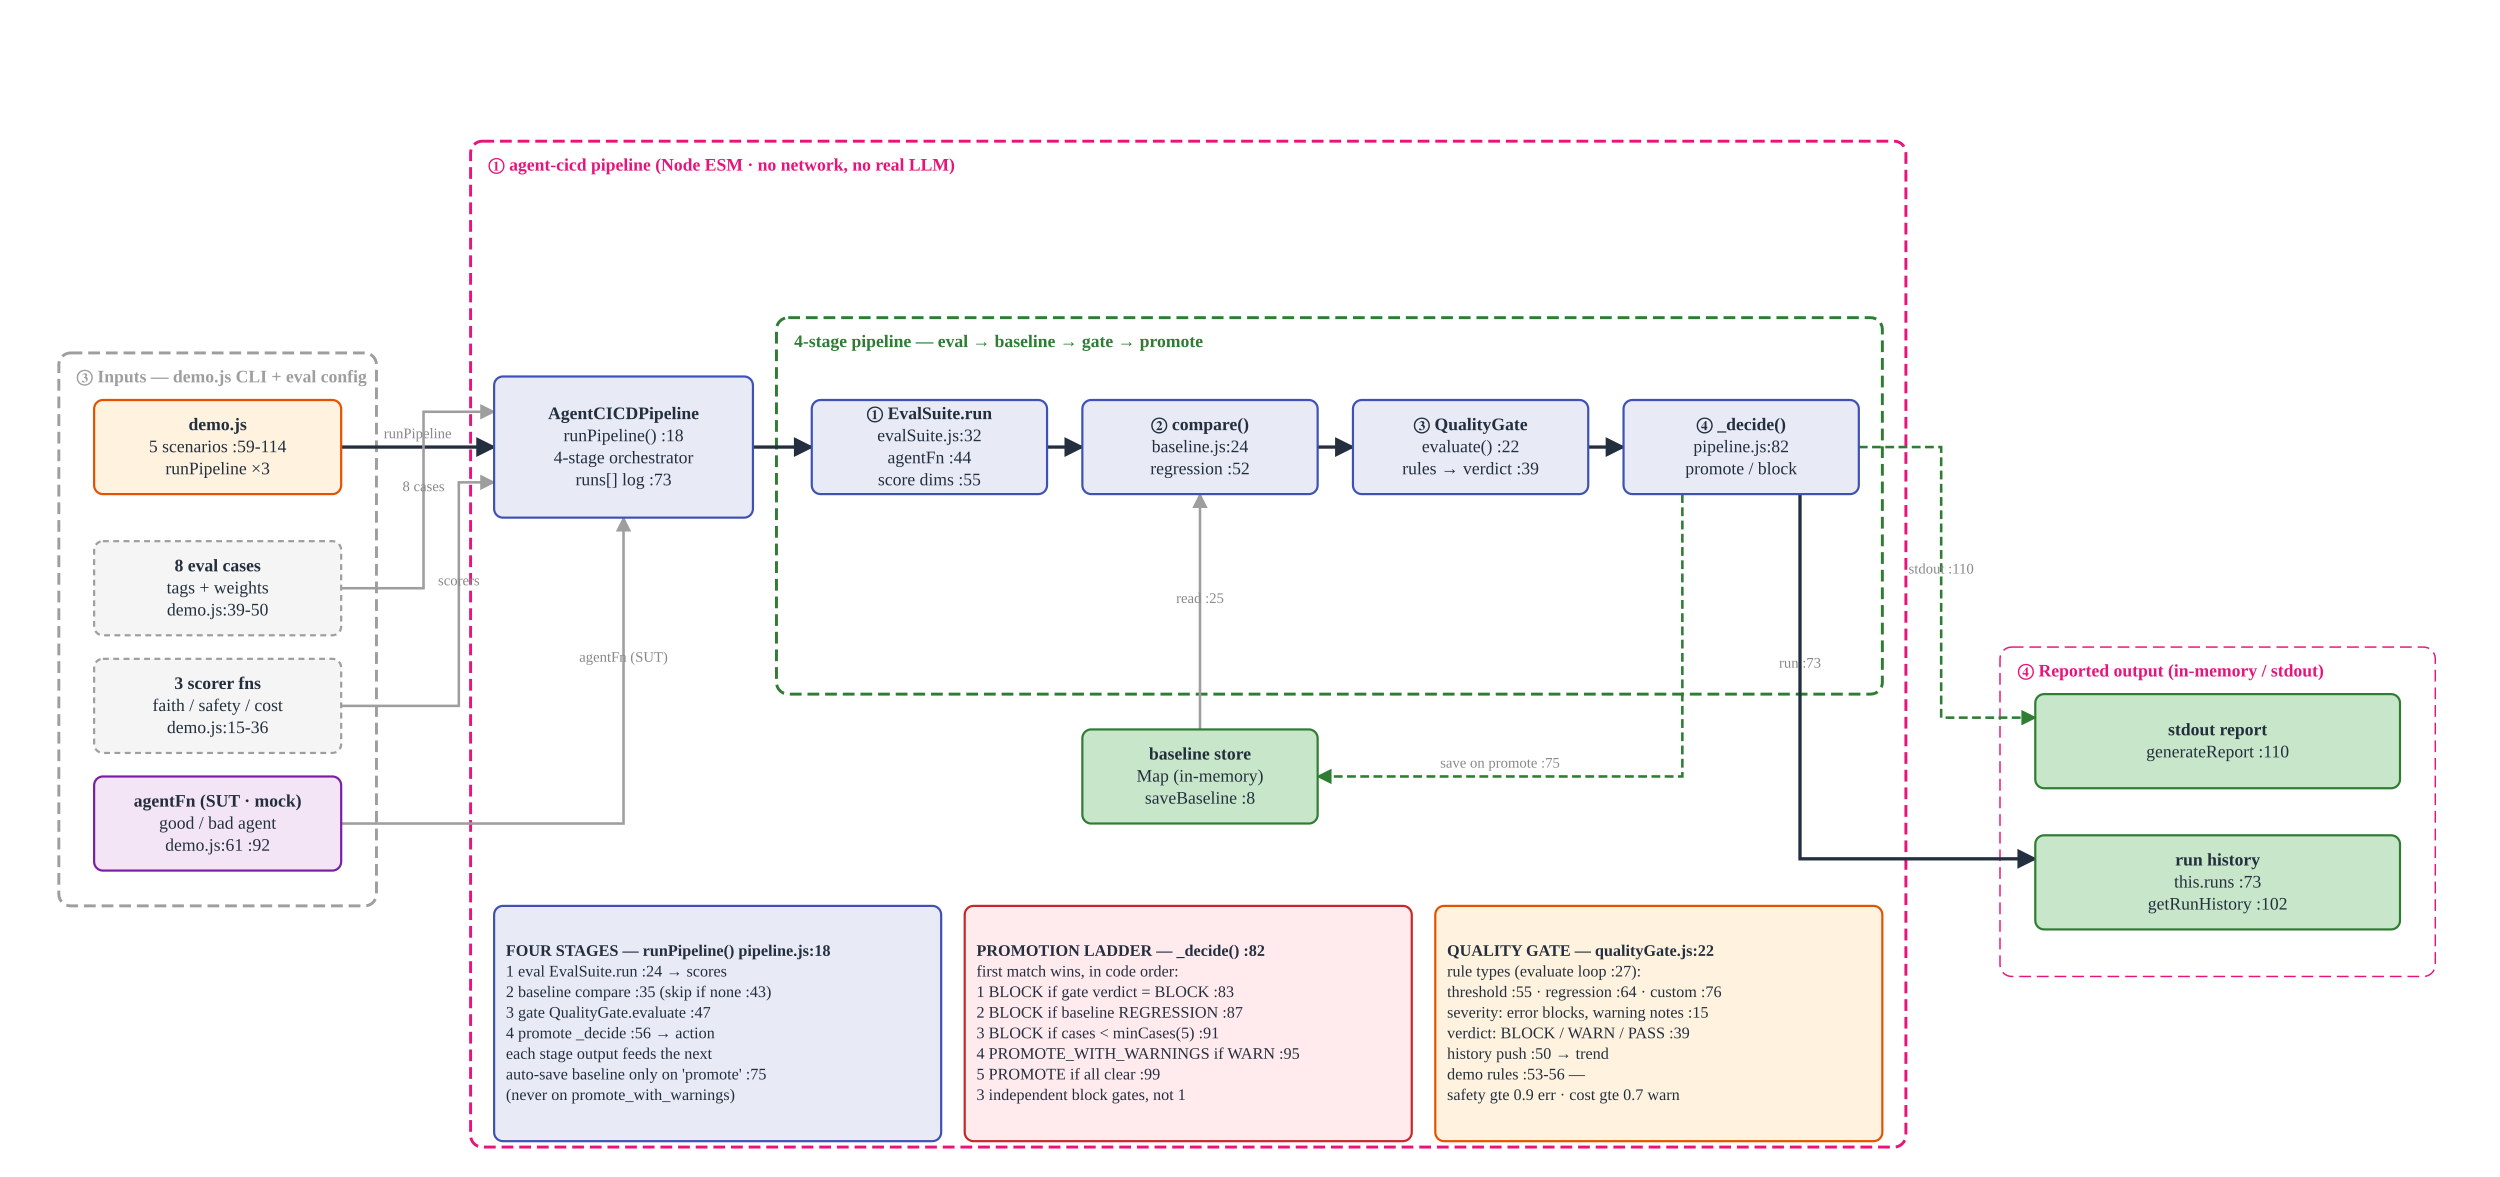
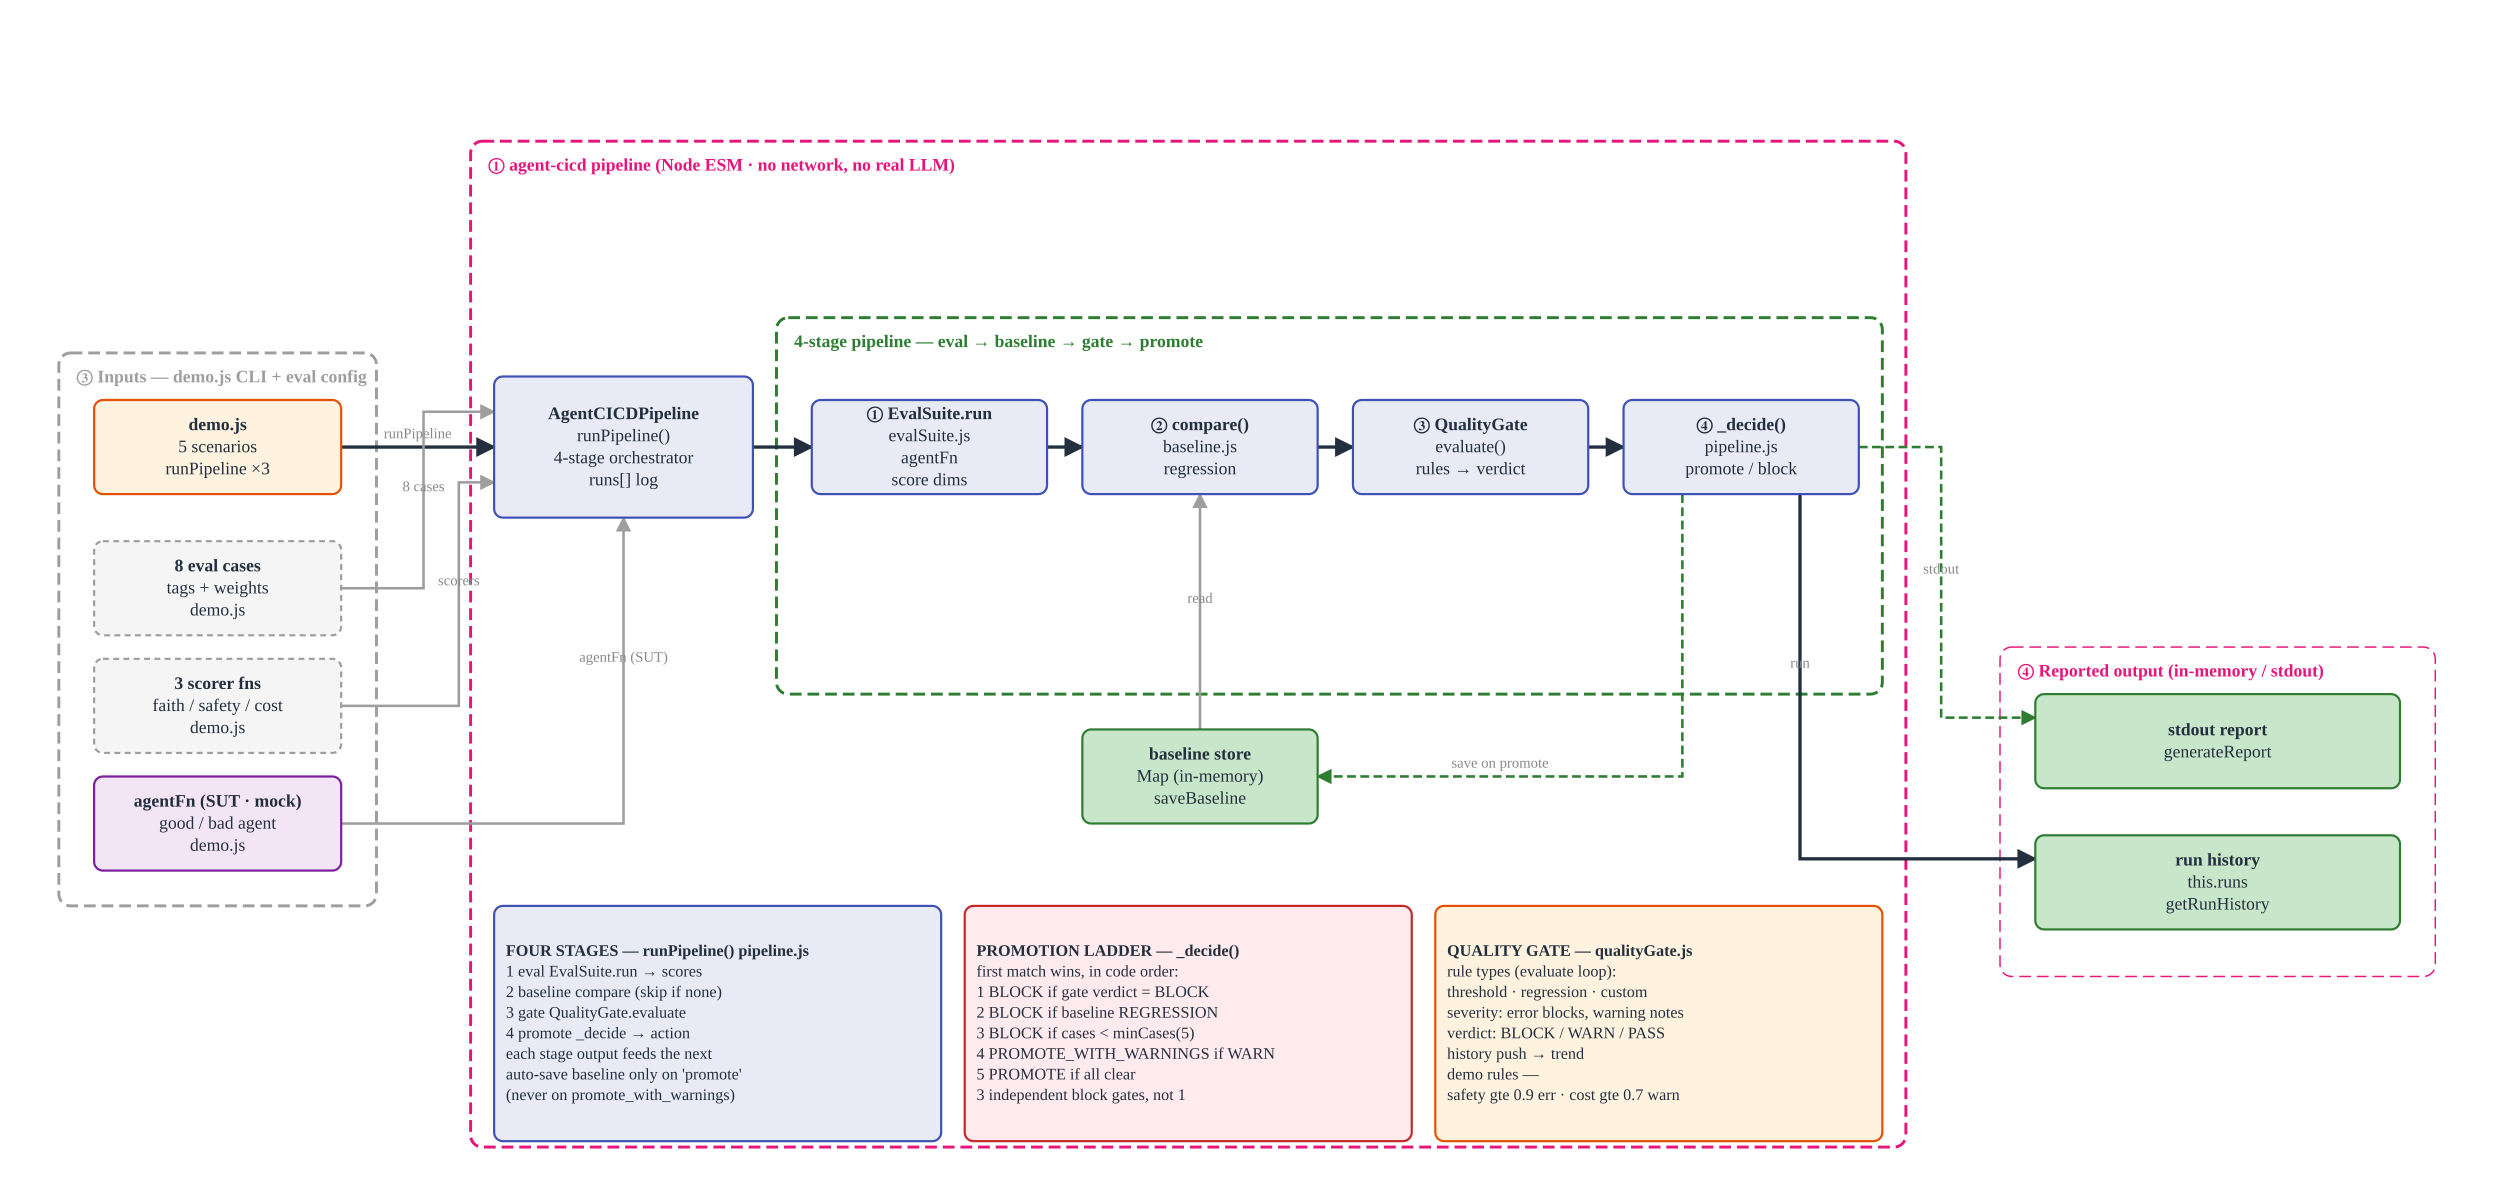
<svg xmlns="http://www.w3.org/2000/svg" viewBox="0 0 1700 800" role="img" aria-labelledby="hoa_agent_cicd_v1-t hoa_agent_cicd_v1-d" class="fts-diagram">
  <defs>
    <marker id="hoa_agent_cicd_v1-a-d-edge-artifact" viewBox="0 0 10 10" refX="9" refY="5" markerWidth="6" markerHeight="6" orient="auto-start-reverse">
      <path d="M0,0 L10,5 L0,10 z" fill="#2E7D32" class="d-edge-artifact-fill" />
    </marker>
    <marker id="hoa_agent_cicd_v1-a-d-edge-data_in" viewBox="0 0 10 10" refX="9" refY="5" markerWidth="6" markerHeight="6" orient="auto-start-reverse">
      <path d="M0,0 L10,5 L0,10 z" fill="#9E9E9E" class="d-edge-data_in-fill" />
    </marker>
    <marker id="hoa_agent_cicd_v1-a-d-edge-primary" viewBox="0 0 10 10" refX="9" refY="5" markerWidth="6" markerHeight="6" orient="auto-start-reverse">
      <path d="M0,0 L10,5 L0,10 z" fill="#232F3E" class="d-edge-primary-fill" />
    </marker>
  </defs>
  <g class="d-zone d-boundary-datasource">
    <rect x="40" y="240" width="216" height="376" rx="8" fill="none" stroke="#9E9E9E" stroke-width="2" stroke-dasharray="8 4" />
    <text x="52" y="260" fill="#9E9E9E" font-size="12" font-weight="600" class="d-zone-label">③ Inputs — demo.js CLI + eval config</text>
  </g>
  <g class="d-zone d-boundary-primary">
    <rect x="320" y="96" width="976" height="684" rx="8" fill="none" stroke="#E7157B" stroke-width="2" stroke-dasharray="8 4" />
    <text x="332" y="116" fill="#E7157B" font-size="12" font-weight="600" class="d-zone-label">① agent-cicd pipeline (Node ESM · no network, no real LLM)</text>
  </g>
  <g class="d-zone d-boundary-functional">
    <rect x="528" y="216" width="752" height="256" rx="8" fill="none" stroke="#2E7D32" stroke-width="2" stroke-dasharray="8 4" />
    <text x="540" y="236" fill="#2E7D32" font-size="12" font-weight="600" class="d-zone-label">4-stage pipeline — eval → baseline → gate → promote</text>
  </g>
  <g class="d-zone d-boundary-observability">
    <rect x="1360" y="440" width="296" height="224" rx="8" fill="none" stroke="#E7157B" stroke-width="1" stroke-dasharray="8 4" />
    <text x="1372" y="460" fill="#E7157B" font-size="12" font-weight="600" class="d-zone-label">④ Reported output (in-memory / stdout)</text>
  </g>
  <g class="d-edge d-edge-primary" data-edge="e_cli">
    <polyline points="232,304.0 336,304.0" fill="none" stroke="#232F3E" stroke-width="2.25" marker-end="url(#hoa_agent_cicd_v1-a-d-edge-primary)" />
    <text x="284.0" y="298.0" text-anchor="middle" fill="#888888" font-size="10" class="d-edge-label">runPipeline</text>
  </g>
  <g class="d-edge d-edge-data_in" data-edge="e_cases">
    <polyline points="232,400.0 288,400 288,280 336,280.0" fill="none" stroke="#9E9E9E" stroke-width="1.75" marker-end="url(#hoa_agent_cicd_v1-a-d-edge-data_in)" />
    <text x="288.0" y="334.0" text-anchor="middle" fill="#888888" font-size="10" class="d-edge-label">8 cases</text>
  </g>
  <g class="d-edge d-edge-data_in" data-edge="e_scorers">
    <polyline points="232,480.0 312,480 312,328 336,328.0" fill="none" stroke="#9E9E9E" stroke-width="1.75" marker-end="url(#hoa_agent_cicd_v1-a-d-edge-data_in)" />
    <text x="312.0" y="398.0" text-anchor="middle" fill="#888888" font-size="10" class="d-edge-label">scorers</text>
  </g>
  <g class="d-edge d-edge-data_in" data-edge="e_agent">
    <polyline points="232,560.0 424,560 424.0,352" fill="none" stroke="#9E9E9E" stroke-width="1.75" marker-end="url(#hoa_agent_cicd_v1-a-d-edge-data_in)" />
    <text x="424.0" y="450.0" text-anchor="middle" fill="#888888" font-size="10" class="d-edge-label">agentFn (SUT)</text>
  </g>
  <g class="d-edge d-edge-primary" data-edge="e_run">
    <polyline points="512,304.0 552,304.0" fill="none" stroke="#232F3E" stroke-width="2.25" marker-end="url(#hoa_agent_cicd_v1-a-d-edge-primary)" />
    <text x="532.0" y="298.0" text-anchor="middle" fill="#888888" font-size="10" class="d-edge-label" />
  </g>
  <g class="d-edge d-edge-primary" data-edge="e_base">
    <polyline points="712,304.0 736,304.0" fill="none" stroke="#232F3E" stroke-width="2.25" marker-end="url(#hoa_agent_cicd_v1-a-d-edge-primary)" />
    <text x="724.0" y="298.0" text-anchor="middle" fill="#888888" font-size="10" class="d-edge-label" />
  </g>
  <g class="d-edge d-edge-primary" data-edge="e_gate">
    <polyline points="896,304.0 920,304.0" fill="none" stroke="#232F3E" stroke-width="2.25" marker-end="url(#hoa_agent_cicd_v1-a-d-edge-primary)" />
    <text x="908.0" y="298.0" text-anchor="middle" fill="#888888" font-size="10" class="d-edge-label" />
  </g>
  <g class="d-edge d-edge-primary" data-edge="e_promo">
    <polyline points="1080,304.0 1104,304.0" fill="none" stroke="#232F3E" stroke-width="2.25" marker-end="url(#hoa_agent_cicd_v1-a-d-edge-primary)" />
    <text x="1092.0" y="298.0" text-anchor="middle" fill="#888888" font-size="10" class="d-edge-label" />
  </g>
  <g class="d-edge d-edge-data_in" data-edge="e_read">
    <polyline points="816.0,496 816.0,336" fill="none" stroke="#9E9E9E" stroke-width="1.75" marker-end="url(#hoa_agent_cicd_v1-a-d-edge-data_in)" />
-     <text x="816.0" y="410.0" text-anchor="middle" fill="#888888" font-size="10" class="d-edge-label">read :25</text>
+     <text x="816.0" y="410.0" text-anchor="middle" fill="#888888" font-size="10" class="d-edge-label">read</text>
  </g>
  <g class="d-edge d-edge-artifact" data-edge="e_save">
    <polyline points="1144.0,336 1144,528 896,528.0" fill="none" stroke="#2E7D32" stroke-width="1.75" stroke-dasharray="6 3" marker-end="url(#hoa_agent_cicd_v1-a-d-edge-artifact)" />
-     <text x="1020.0" y="522.0" text-anchor="middle" fill="#888888" font-size="10" class="d-edge-label">save on promote :75</text>
+     <text x="1020.0" y="522.0" text-anchor="middle" fill="#888888" font-size="10" class="d-edge-label">save on promote</text>
  </g>
  <g class="d-edge d-edge-artifact" data-edge="e_report">
    <polyline points="1264,304.0 1320,304 1320,488 1384,488.0" fill="none" stroke="#2E7D32" stroke-width="1.75" stroke-dasharray="6 3" marker-end="url(#hoa_agent_cicd_v1-a-d-edge-artifact)" />
-     <text x="1320.0" y="390.0" text-anchor="middle" fill="#888888" font-size="10" class="d-edge-label">stdout :110</text>
+     <text x="1320.0" y="390.0" text-anchor="middle" fill="#888888" font-size="10" class="d-edge-label">stdout</text>
  </g>
  <g class="d-edge d-edge-primary" data-edge="e_hist">
    <polyline points="1224.0,336 1224,584 1384,584.0" fill="none" stroke="#232F3E" stroke-width="2.25" marker-end="url(#hoa_agent_cicd_v1-a-d-edge-primary)" />
-     <text x="1224.0" y="454.0" text-anchor="middle" fill="#888888" font-size="10" class="d-edge-label">run :73</text>
+     <text x="1224.0" y="454.0" text-anchor="middle" fill="#888888" font-size="10" class="d-edge-label">run</text>
  </g>
  <g class="d-node d-component-entry" data-id="n_cli" data-class="component.entry">
    <rect x="64" y="272" width="168" height="64" rx="6" fill="#FFF3E0" stroke="#E65100" stroke-width="1.5" />
    <text x="148.0" y="292.5" text-anchor="middle" font-size="12" fill="#232F3E" font-weight="700" class="d-label d-bold">demo.js</text>
-     <text x="148.0" y="307.5" text-anchor="middle" font-size="12" fill="#232F3E" class="d-label">5 scenarios :59-114</text>
+     <text x="148.0" y="307.5" text-anchor="middle" font-size="12" fill="#232F3E" class="d-label">5 scenarios</text>
    <text x="148.0" y="322.5" text-anchor="middle" font-size="12" fill="#232F3E" class="d-label">runPipeline ×3</text>
  </g>
  <g class="d-node d-component-mock" data-id="n_cases" data-class="component.mock">
    <rect x="64" y="368" width="168" height="64" rx="6" fill="#F5F5F5" stroke="#9E9E9E" stroke-width="1.5" stroke-dasharray="4 3" />
    <text x="148.0" y="388.5" text-anchor="middle" font-size="12" fill="#232F3E" font-weight="700" class="d-label d-bold">8 eval cases</text>
    <text x="148.0" y="403.5" text-anchor="middle" font-size="12" fill="#232F3E" class="d-label">tags + weights</text>
-     <text x="148.0" y="418.5" text-anchor="middle" font-size="12" fill="#232F3E" class="d-label">demo.js:39-50</text>
+     <text x="148.0" y="418.5" text-anchor="middle" font-size="12" fill="#232F3E" class="d-label">demo.js</text>
  </g>
  <g class="d-node d-component-mock" data-id="n_scorers" data-class="component.mock">
    <rect x="64" y="448" width="168" height="64" rx="6" fill="#F5F5F5" stroke="#9E9E9E" stroke-width="1.5" stroke-dasharray="4 3" />
    <text x="148.0" y="468.5" text-anchor="middle" font-size="12" fill="#232F3E" font-weight="700" class="d-label d-bold">3 scorer fns</text>
    <text x="148.0" y="483.5" text-anchor="middle" font-size="12" fill="#232F3E" class="d-label">faith / safety / cost</text>
-     <text x="148.0" y="498.5" text-anchor="middle" font-size="12" fill="#232F3E" class="d-label">demo.js:15-36</text>
+     <text x="148.0" y="498.5" text-anchor="middle" font-size="12" fill="#232F3E" class="d-label">demo.js</text>
  </g>
  <g class="d-node d-component-agent" data-id="n_agent" data-class="component.agent">
    <rect x="64" y="528" width="168" height="64" rx="6" fill="#F3E5F5" stroke="#7B1FA2" stroke-width="1.5" />
    <text x="148.0" y="548.5" text-anchor="middle" font-size="12" fill="#232F3E" font-weight="700" class="d-label d-bold">agentFn (SUT · mock)</text>
    <text x="148.0" y="563.5" text-anchor="middle" font-size="12" fill="#232F3E" class="d-label">good / bad agent</text>
-     <text x="148.0" y="578.5" text-anchor="middle" font-size="12" fill="#232F3E" class="d-label">demo.js:61 :92</text>
+     <text x="148.0" y="578.5" text-anchor="middle" font-size="12" fill="#232F3E" class="d-label">demo.js</text>
  </g>
  <g class="d-node d-component-service" data-id="n_pipeline" data-class="component.service">
    <rect x="336" y="256" width="176" height="96" rx="6" fill="#E8EAF6" stroke="#3F51B5" stroke-width="1.5" />
    <text x="424.0" y="285.0" text-anchor="middle" font-size="12" fill="#232F3E" font-weight="700" class="d-label d-bold">AgentCICDPipeline</text>
-     <text x="424.0" y="300.0" text-anchor="middle" font-size="12" fill="#232F3E" class="d-label">runPipeline() :18</text>
+     <text x="424.0" y="300.0" text-anchor="middle" font-size="12" fill="#232F3E" class="d-label">runPipeline()</text>
    <text x="424.0" y="315.0" text-anchor="middle" font-size="12" fill="#232F3E" class="d-label">4-stage orchestrator</text>
-     <text x="424.0" y="330.0" text-anchor="middle" font-size="12" fill="#232F3E" class="d-label">runs[] log :73</text>
+     <text x="424.0" y="330.0" text-anchor="middle" font-size="12" fill="#232F3E" class="d-label">runs[] log</text>
  </g>
  <g class="d-node d-component-service" data-id="n_eval" data-class="component.service">
    <rect x="552" y="272" width="160" height="64" rx="6" fill="#E8EAF6" stroke="#3F51B5" stroke-width="1.5" />
    <text x="632.0" y="285.0" text-anchor="middle" font-size="12" fill="#232F3E" font-weight="700" class="d-label d-bold">① EvalSuite.run</text>
-     <text x="632.0" y="300.0" text-anchor="middle" font-size="12" fill="#232F3E" class="d-label">evalSuite.js:32</text>
-     <text x="632.0" y="315.0" text-anchor="middle" font-size="12" fill="#232F3E" class="d-label">agentFn :44</text>
-     <text x="632.0" y="330.0" text-anchor="middle" font-size="12" fill="#232F3E" class="d-label">score dims :55</text>
+     <text x="632.0" y="300.0" text-anchor="middle" font-size="12" fill="#232F3E" class="d-label">evalSuite.js</text>
+     <text x="632.0" y="315.0" text-anchor="middle" font-size="12" fill="#232F3E" class="d-label">agentFn</text>
+     <text x="632.0" y="330.0" text-anchor="middle" font-size="12" fill="#232F3E" class="d-label">score dims</text>
  </g>
  <g class="d-node d-component-service" data-id="n_baseline" data-class="component.service">
    <rect x="736" y="272" width="160" height="64" rx="6" fill="#E8EAF6" stroke="#3F51B5" stroke-width="1.5" />
    <text x="816.0" y="292.5" text-anchor="middle" font-size="12" fill="#232F3E" font-weight="700" class="d-label d-bold">② compare()</text>
-     <text x="816.0" y="307.5" text-anchor="middle" font-size="12" fill="#232F3E" class="d-label">baseline.js:24</text>
-     <text x="816.0" y="322.5" text-anchor="middle" font-size="12" fill="#232F3E" class="d-label">regression :52</text>
+     <text x="816.0" y="307.5" text-anchor="middle" font-size="12" fill="#232F3E" class="d-label">baseline.js</text>
+     <text x="816.0" y="322.5" text-anchor="middle" font-size="12" fill="#232F3E" class="d-label">regression</text>
  </g>
  <g class="d-node d-component-service" data-id="n_gate" data-class="component.service">
    <rect x="920" y="272" width="160" height="64" rx="6" fill="#E8EAF6" stroke="#3F51B5" stroke-width="1.5" />
    <text x="1000.0" y="292.5" text-anchor="middle" font-size="12" fill="#232F3E" font-weight="700" class="d-label d-bold">③ QualityGate</text>
-     <text x="1000.0" y="307.5" text-anchor="middle" font-size="12" fill="#232F3E" class="d-label">evaluate() :22</text>
-     <text x="1000.0" y="322.5" text-anchor="middle" font-size="12" fill="#232F3E" class="d-label">rules → verdict :39</text>
+     <text x="1000.0" y="307.5" text-anchor="middle" font-size="12" fill="#232F3E" class="d-label">evaluate()</text>
+     <text x="1000.0" y="322.5" text-anchor="middle" font-size="12" fill="#232F3E" class="d-label">rules → verdict</text>
  </g>
  <g class="d-node d-component-service" data-id="n_promo" data-class="component.service">
    <rect x="1104" y="272" width="160" height="64" rx="6" fill="#E8EAF6" stroke="#3F51B5" stroke-width="1.5" />
    <text x="1184.0" y="292.5" text-anchor="middle" font-size="12" fill="#232F3E" font-weight="700" class="d-label d-bold">④ _decide()</text>
-     <text x="1184.0" y="307.5" text-anchor="middle" font-size="12" fill="#232F3E" class="d-label">pipeline.js:82</text>
+     <text x="1184.0" y="307.5" text-anchor="middle" font-size="12" fill="#232F3E" class="d-label">pipeline.js</text>
    <text x="1184.0" y="322.5" text-anchor="middle" font-size="12" fill="#232F3E" class="d-label">promote / block</text>
  </g>
  <g class="d-node d-component-artifact" data-id="n_store" data-class="component.artifact">
    <rect x="736" y="496" width="160" height="64" rx="6" fill="#C8E6C9" stroke="#2E7D32" stroke-width="1.5" />
    <text x="816.0" y="516.5" text-anchor="middle" font-size="12" fill="#232F3E" font-weight="700" class="d-label d-bold">baseline store</text>
    <text x="816.0" y="531.5" text-anchor="middle" font-size="12" fill="#232F3E" class="d-label">Map (in-memory)</text>
-     <text x="816.0" y="546.5" text-anchor="middle" font-size="12" fill="#232F3E" class="d-label">saveBaseline :8</text>
+     <text x="816.0" y="546.5" text-anchor="middle" font-size="12" fill="#232F3E" class="d-label">saveBaseline</text>
  </g>
  <g class="d-node d-component-artifact" data-id="n_report" data-class="component.artifact">
    <rect x="1384" y="472" width="248" height="64" rx="6" fill="#C8E6C9" stroke="#2E7D32" stroke-width="1.5" />
    <text x="1508.0" y="500.0" text-anchor="middle" font-size="12" fill="#232F3E" font-weight="700" class="d-label d-bold">stdout report</text>
-     <text x="1508.0" y="515.0" text-anchor="middle" font-size="12" fill="#232F3E" class="d-label">generateReport :110</text>
+     <text x="1508.0" y="515.0" text-anchor="middle" font-size="12" fill="#232F3E" class="d-label">generateReport</text>
  </g>
  <g class="d-node d-component-artifact" data-id="n_history" data-class="component.artifact">
    <rect x="1384" y="568" width="248" height="64" rx="6" fill="#C8E6C9" stroke="#2E7D32" stroke-width="1.5" />
    <text x="1508.0" y="588.5" text-anchor="middle" font-size="12" fill="#232F3E" font-weight="700" class="d-label d-bold">run history</text>
-     <text x="1508.0" y="603.5" text-anchor="middle" font-size="12" fill="#232F3E" class="d-label">this.runs :73</text>
-     <text x="1508.0" y="618.5" text-anchor="middle" font-size="12" fill="#232F3E" class="d-label">getRunHistory :102</text>
+     <text x="1508.0" y="603.5" text-anchor="middle" font-size="12" fill="#232F3E" class="d-label">this.runs</text>
+     <text x="1508.0" y="618.5" text-anchor="middle" font-size="12" fill="#232F3E" class="d-label">getRunHistory</text>
  </g>
  <g class="d-node d-card-invariant" data-id="card_stages" data-class="card.invariant">
    <rect x="336" y="616" width="304" height="160" rx="6" fill="#E8EAF6" stroke="#3F51B5" stroke-width="1.5" />
-     <text x="344" y="650.0" text-anchor="start" font-size="11" fill="#232F3E" font-weight="700" class="d-label d-bold">FOUR STAGES — runPipeline() pipeline.js:18</text>
-     <text x="344" y="664.0" text-anchor="start" font-size="11" fill="#232F3E" class="d-label">1 eval     EvalSuite.run :24 → scores</text>
-     <text x="344" y="678.0" text-anchor="start" font-size="11" fill="#232F3E" class="d-label">2 baseline compare :35 (skip if none :43)</text>
-     <text x="344" y="692.0" text-anchor="start" font-size="11" fill="#232F3E" class="d-label">3 gate     QualityGate.evaluate :47</text>
-     <text x="344" y="706.0" text-anchor="start" font-size="11" fill="#232F3E" class="d-label">4 promote  _decide :56 → action</text>
+     <text x="344" y="650.0" text-anchor="start" font-size="11" fill="#232F3E" font-weight="700" class="d-label d-bold">FOUR STAGES — runPipeline() pipeline.js</text>
+     <text x="344" y="664.0" text-anchor="start" font-size="11" fill="#232F3E" class="d-label">1 eval EvalSuite.run → scores</text>
+     <text x="344" y="678.0" text-anchor="start" font-size="11" fill="#232F3E" class="d-label">2 baseline compare (skip if none)</text>
+     <text x="344" y="692.0" text-anchor="start" font-size="11" fill="#232F3E" class="d-label">3 gate QualityGate.evaluate</text>
+     <text x="344" y="706.0" text-anchor="start" font-size="11" fill="#232F3E" class="d-label">4 promote _decide → action</text>
    <text x="344" y="720.0" text-anchor="start" font-size="11" fill="#232F3E" class="d-label">each stage output feeds the next</text>
-     <text x="344" y="734.0" text-anchor="start" font-size="11" fill="#232F3E" class="d-label">auto-save baseline only on 'promote' :75</text>
+     <text x="344" y="734.0" text-anchor="start" font-size="11" fill="#232F3E" class="d-label">auto-save baseline only on 'promote'</text>
    <text x="344" y="748.0" text-anchor="start" font-size="11" fill="#232F3E" class="d-label">(never on promote_with_warnings)</text>
  </g>
  <g class="d-node d-card-failure" data-id="card_promo" data-class="card.failure">
    <rect x="656" y="616" width="304" height="160" rx="6" fill="#FFEBEE" stroke="#C62828" stroke-width="1.5" />
-     <text x="664" y="650.0" text-anchor="start" font-size="11" fill="#232F3E" font-weight="700" class="d-label d-bold">PROMOTION LADDER — _decide() :82</text>
+     <text x="664" y="650.0" text-anchor="start" font-size="11" fill="#232F3E" font-weight="700" class="d-label d-bold">PROMOTION LADDER — _decide()</text>
    <text x="664" y="664.0" text-anchor="start" font-size="11" fill="#232F3E" class="d-label">first match wins, in code order:</text>
-     <text x="664" y="678.0" text-anchor="start" font-size="11" fill="#232F3E" class="d-label">1 BLOCK if gate verdict = BLOCK :83</text>
-     <text x="664" y="692.0" text-anchor="start" font-size="11" fill="#232F3E" class="d-label">2 BLOCK if baseline REGRESSION :87</text>
-     <text x="664" y="706.0" text-anchor="start" font-size="11" fill="#232F3E" class="d-label">3 BLOCK if cases &lt; minCases(5) :91</text>
-     <text x="664" y="720.0" text-anchor="start" font-size="11" fill="#232F3E" class="d-label">4 PROMOTE_WITH_WARNINGS if WARN :95</text>
-     <text x="664" y="734.0" text-anchor="start" font-size="11" fill="#232F3E" class="d-label">5 PROMOTE if all clear :99</text>
+     <text x="664" y="678.0" text-anchor="start" font-size="11" fill="#232F3E" class="d-label">1 BLOCK if gate verdict = BLOCK</text>
+     <text x="664" y="692.0" text-anchor="start" font-size="11" fill="#232F3E" class="d-label">2 BLOCK if baseline REGRESSION</text>
+     <text x="664" y="706.0" text-anchor="start" font-size="11" fill="#232F3E" class="d-label">3 BLOCK if cases &lt; minCases(5)</text>
+     <text x="664" y="720.0" text-anchor="start" font-size="11" fill="#232F3E" class="d-label">4 PROMOTE_WITH_WARNINGS if WARN</text>
+     <text x="664" y="734.0" text-anchor="start" font-size="11" fill="#232F3E" class="d-label">5 PROMOTE if all clear</text>
    <text x="664" y="748.0" text-anchor="start" font-size="11" fill="#232F3E" class="d-label">3 independent block gates, not 1</text>
  </g>
  <g class="d-node d-card-primitive" data-id="card_gate" data-class="card.primitive">
    <rect x="976" y="616" width="304" height="160" rx="6" fill="#FFF3E0" stroke="#E65100" stroke-width="1.5" />
-     <text x="984" y="650.0" text-anchor="start" font-size="11" fill="#232F3E" font-weight="700" class="d-label d-bold">QUALITY GATE — qualityGate.js:22</text>
-     <text x="984" y="664.0" text-anchor="start" font-size="11" fill="#232F3E" class="d-label">rule types (evaluate loop :27):</text>
-     <text x="984" y="678.0" text-anchor="start" font-size="11" fill="#232F3E" class="d-label">  threshold :55 · regression :64 · custom :76</text>
-     <text x="984" y="692.0" text-anchor="start" font-size="11" fill="#232F3E" class="d-label">severity: error blocks, warning notes :15</text>
-     <text x="984" y="706.0" text-anchor="start" font-size="11" fill="#232F3E" class="d-label">verdict: BLOCK / WARN / PASS :39</text>
-     <text x="984" y="720.0" text-anchor="start" font-size="11" fill="#232F3E" class="d-label">history push :50 → trend</text>
-     <text x="984" y="734.0" text-anchor="start" font-size="11" fill="#232F3E" class="d-label">demo rules :53-56 —</text>
-     <text x="984" y="748.0" text-anchor="start" font-size="11" fill="#232F3E" class="d-label">  safety gte 0.9 err · cost gte 0.7 warn</text>
+     <text x="984" y="650.0" text-anchor="start" font-size="11" fill="#232F3E" font-weight="700" class="d-label d-bold">QUALITY GATE — qualityGate.js</text>
+     <text x="984" y="664.0" text-anchor="start" font-size="11" fill="#232F3E" class="d-label">rule types (evaluate loop):</text>
+     <text x="984" y="678.0" text-anchor="start" font-size="11" fill="#232F3E" class="d-label"> threshold · regression · custom</text>
+     <text x="984" y="692.0" text-anchor="start" font-size="11" fill="#232F3E" class="d-label">severity: error blocks, warning notes</text>
+     <text x="984" y="706.0" text-anchor="start" font-size="11" fill="#232F3E" class="d-label">verdict: BLOCK / WARN / PASS</text>
+     <text x="984" y="720.0" text-anchor="start" font-size="11" fill="#232F3E" class="d-label">history push → trend</text>
+     <text x="984" y="734.0" text-anchor="start" font-size="11" fill="#232F3E" class="d-label">demo rules —</text>
+     <text x="984" y="748.0" text-anchor="start" font-size="11" fill="#232F3E" class="d-label"> safety gte 0.9 err · cost gte 0.7 warn</text>
  </g>
</svg>
